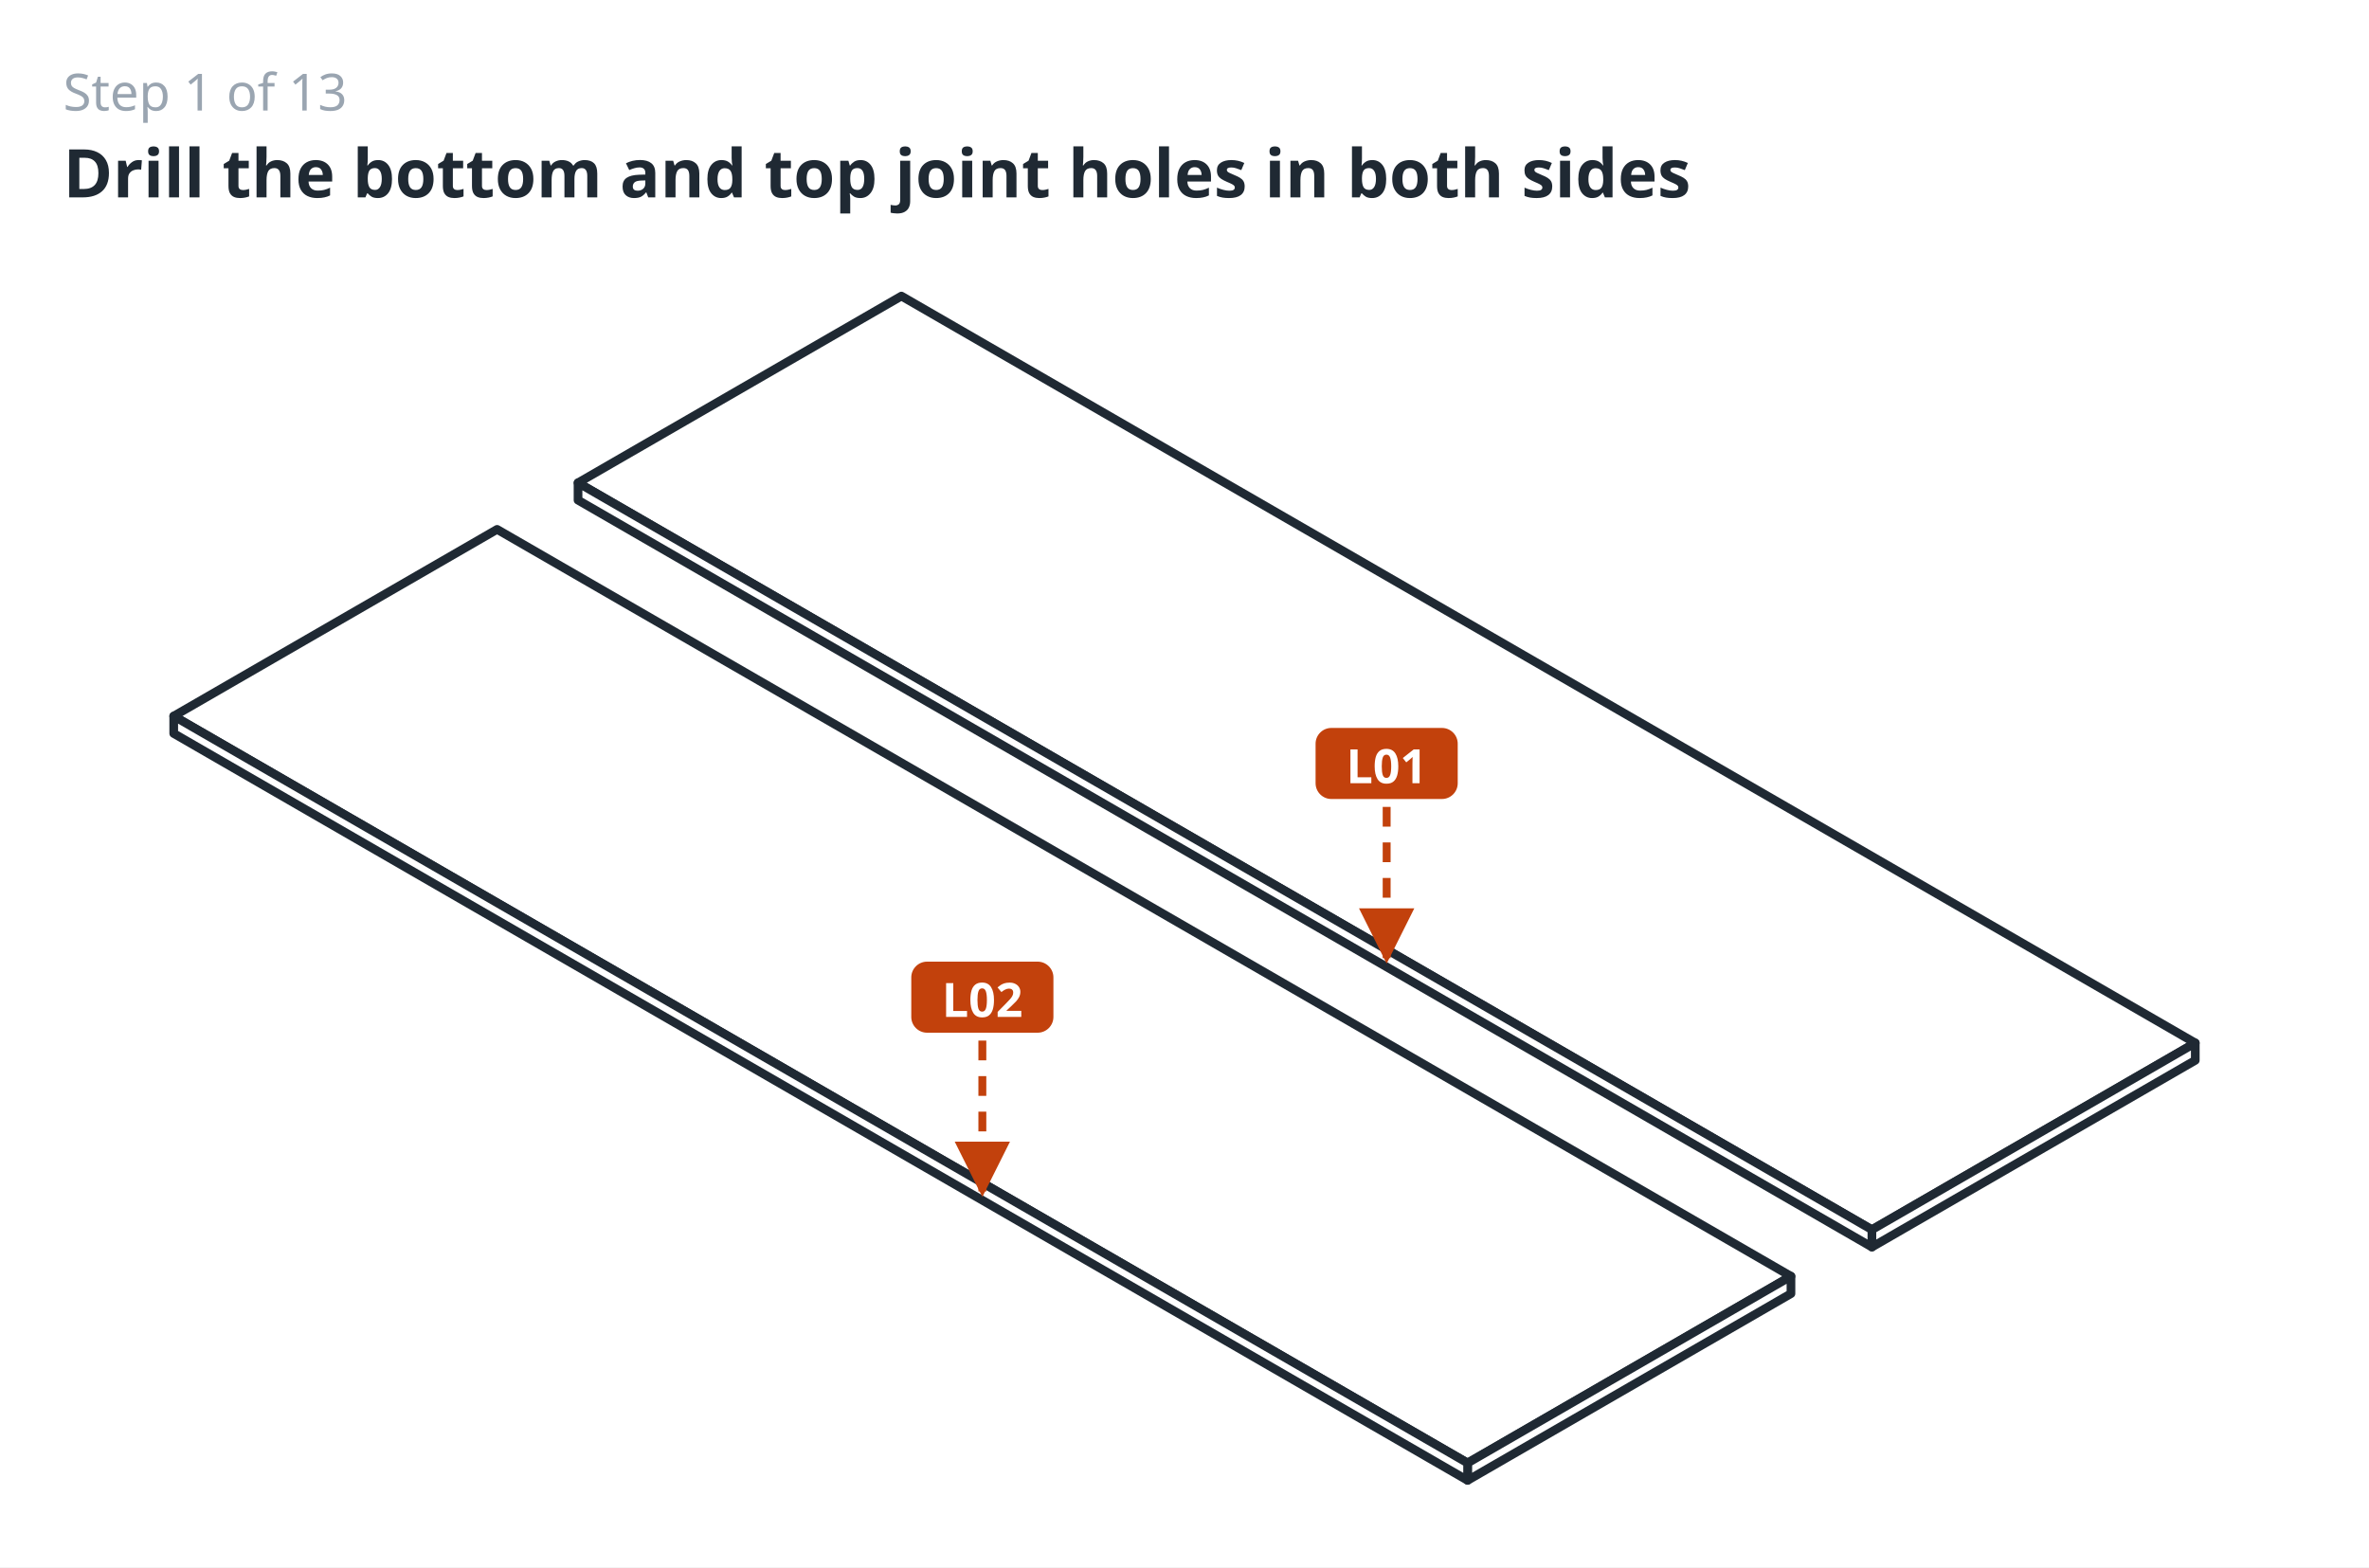
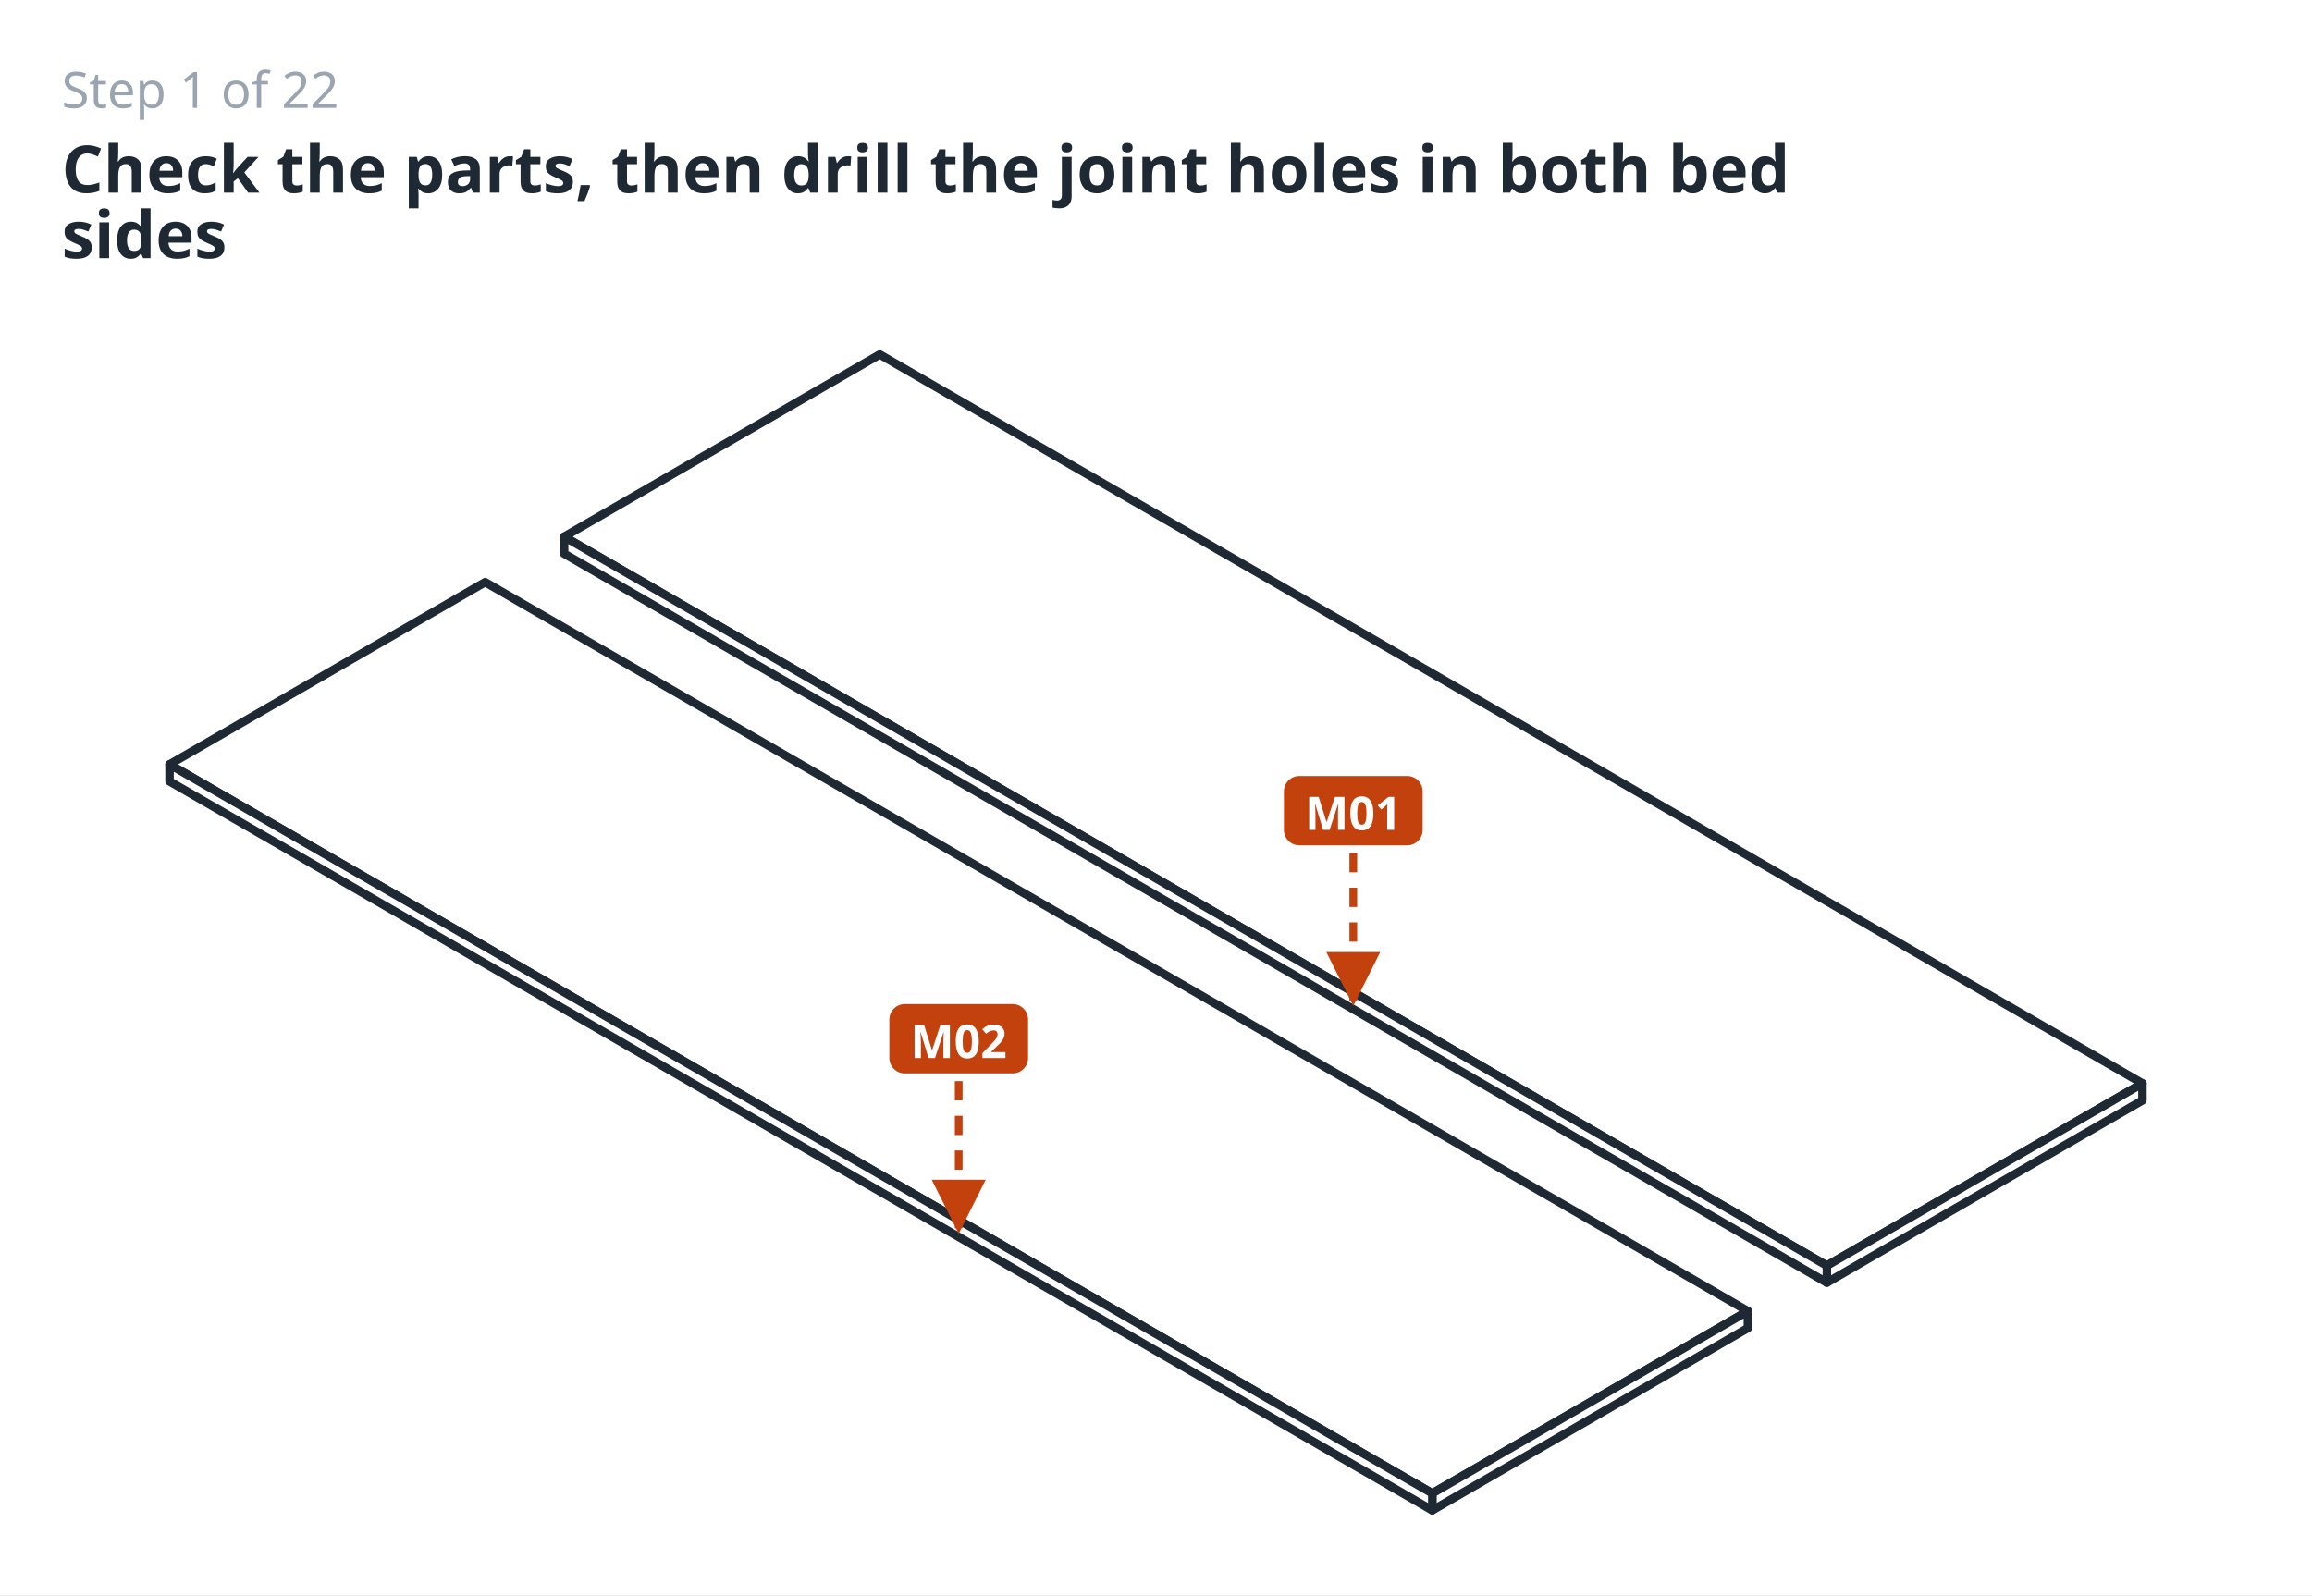
- <svg xmlns="http://www.w3.org/2000/svg" viewBox="0 0 600 397" width="600" height="397" role="img" font-family="system-ui, sans-serif">
+ <svg xmlns="http://www.w3.org/2000/svg" viewBox="0 0 600 414" width="600" height="414" role="img" font-family="system-ui, sans-serif">
  <rect width="100%" height="100%" fill="#fff" />
  <defs>
    <marker id="arrow" viewBox="0 0 10 10" refX="9" refY="5" markerWidth="7" markerHeight="7" orient="auto">
      <path d="M0,0 L10,5 L0,10 z" fill="#c2410c" />
    </marker>
  </defs>
-   <text x="16.0" y="28.0" font-size="13" font-weight="normal" fill="#9aa5b1" text-anchor="start">Step 1 of 13</text>
-   <text x="16.0" y="50.0" font-size="17" font-weight="bold" fill="#1f2933" text-anchor="start">Drill the bottom and top joint holes in both sides</text>
-   <g class="part new" data-part="L01">
-     <polygon points="228.3,75.0 146.4,122.3 474.1,311.5 556.0,264.2" fill="#fff" stroke="#1f2933" stroke-width="2.2" stroke-linejoin="round" />
-     <polygon points="556.0,268.6 474.1,315.9 474.1,311.5 556.0,264.2" fill="#fff" stroke="#1f2933" stroke-width="2.2" stroke-linejoin="round" />
-     <polygon points="146.4,126.7 474.1,315.9 474.1,311.5 146.4,122.3" fill="#fff" stroke="#1f2933" stroke-width="2.2" stroke-linejoin="round" />
+   <text x="16.0" y="28.0" font-size="13" font-weight="normal" fill="#9aa5b1" text-anchor="start">Step 1 of 22</text>
+   <text x="16.0" y="50.0" font-size="17" font-weight="bold" fill="#1f2933" text-anchor="start">Check the parts, then drill the joint holes in both bed</text>
+   <text x="16.0" y="67.0" font-size="17" font-weight="bold" fill="#1f2933" text-anchor="start">sides</text>
+   <g class="part new" data-part="M01">
+     <polygon points="228.3,92.0 146.4,139.3 474.1,328.5 556.0,281.2" fill="#fff" stroke="#1f2933" stroke-width="2.2" stroke-linejoin="round" />
+     <polygon points="556.0,285.6 474.1,332.9 474.1,328.5 556.0,281.2" fill="#fff" stroke="#1f2933" stroke-width="2.2" stroke-linejoin="round" />
+     <polygon points="146.4,143.7 474.1,332.9 474.1,328.5 146.4,139.3" fill="#fff" stroke="#1f2933" stroke-width="2.2" stroke-linejoin="round" />
  </g>
-   <g class="part new" data-part="L02">
-     <polygon points="125.9,134.1 44.0,181.4 371.7,370.6 453.6,323.3" fill="#fff" stroke="#1f2933" stroke-width="2.2" stroke-linejoin="round" />
-     <polygon points="453.6,327.7 371.7,375.0 371.7,370.6 453.6,323.3" fill="#fff" stroke="#1f2933" stroke-width="2.2" stroke-linejoin="round" />
-     <polygon points="44.0,185.8 371.7,375.0 371.7,370.6 44.0,181.4" fill="#fff" stroke="#1f2933" stroke-width="2.2" stroke-linejoin="round" />
+   <g class="part new" data-part="M02">
+     <polygon points="125.9,151.1 44.0,198.4 371.7,387.6 453.6,340.3" fill="#fff" stroke="#1f2933" stroke-width="2.2" stroke-linejoin="round" />
+     <polygon points="453.6,344.7 371.7,392.0 371.7,387.6 453.6,340.3" fill="#fff" stroke="#1f2933" stroke-width="2.2" stroke-linejoin="round" />
+     <polygon points="44.0,202.8 371.7,392.0 371.7,387.6 44.0,198.4" fill="#fff" stroke="#1f2933" stroke-width="2.2" stroke-linejoin="round" />
  </g>
  <g class="labels">
-     <line x1="351.2" y1="204.4" x2="351.2" y2="242.7" stroke="#c2410c" stroke-width="2" stroke-dasharray="5 4" marker-end="url(#arrow)" />
-     <rect x="333.2" y="184.4" width="36" height="18" rx="4" fill="#c2410c" />
-     <text x="351.2" y="198.4" font-size="12" font-weight="bold" fill="#fff" text-anchor="middle">L01</text>
-     <line x1="248.8" y1="263.6" x2="248.8" y2="301.8" stroke="#c2410c" stroke-width="2" stroke-dasharray="5 4" marker-end="url(#arrow)" />
-     <rect x="230.8" y="243.6" width="36" height="18" rx="4" fill="#c2410c" />
-     <text x="248.8" y="257.6" font-size="12" font-weight="bold" fill="#fff" text-anchor="middle">L02</text>
+     <line x1="351.2" y1="221.4" x2="351.2" y2="259.7" stroke="#c2410c" stroke-width="2" stroke-dasharray="5 4" marker-end="url(#arrow)" />
+     <rect x="333.2" y="201.4" width="36" height="18" rx="4" fill="#c2410c" />
+     <text x="351.2" y="215.4" font-size="12" font-weight="bold" fill="#fff" text-anchor="middle">M01</text>
+     <line x1="248.8" y1="280.6" x2="248.8" y2="318.8" stroke="#c2410c" stroke-width="2" stroke-dasharray="5 4" marker-end="url(#arrow)" />
+     <rect x="230.8" y="260.6" width="36" height="18" rx="4" fill="#c2410c" />
+     <text x="248.8" y="274.6" font-size="12" font-weight="bold" fill="#fff" text-anchor="middle">M02</text>
  </g>
</svg>
